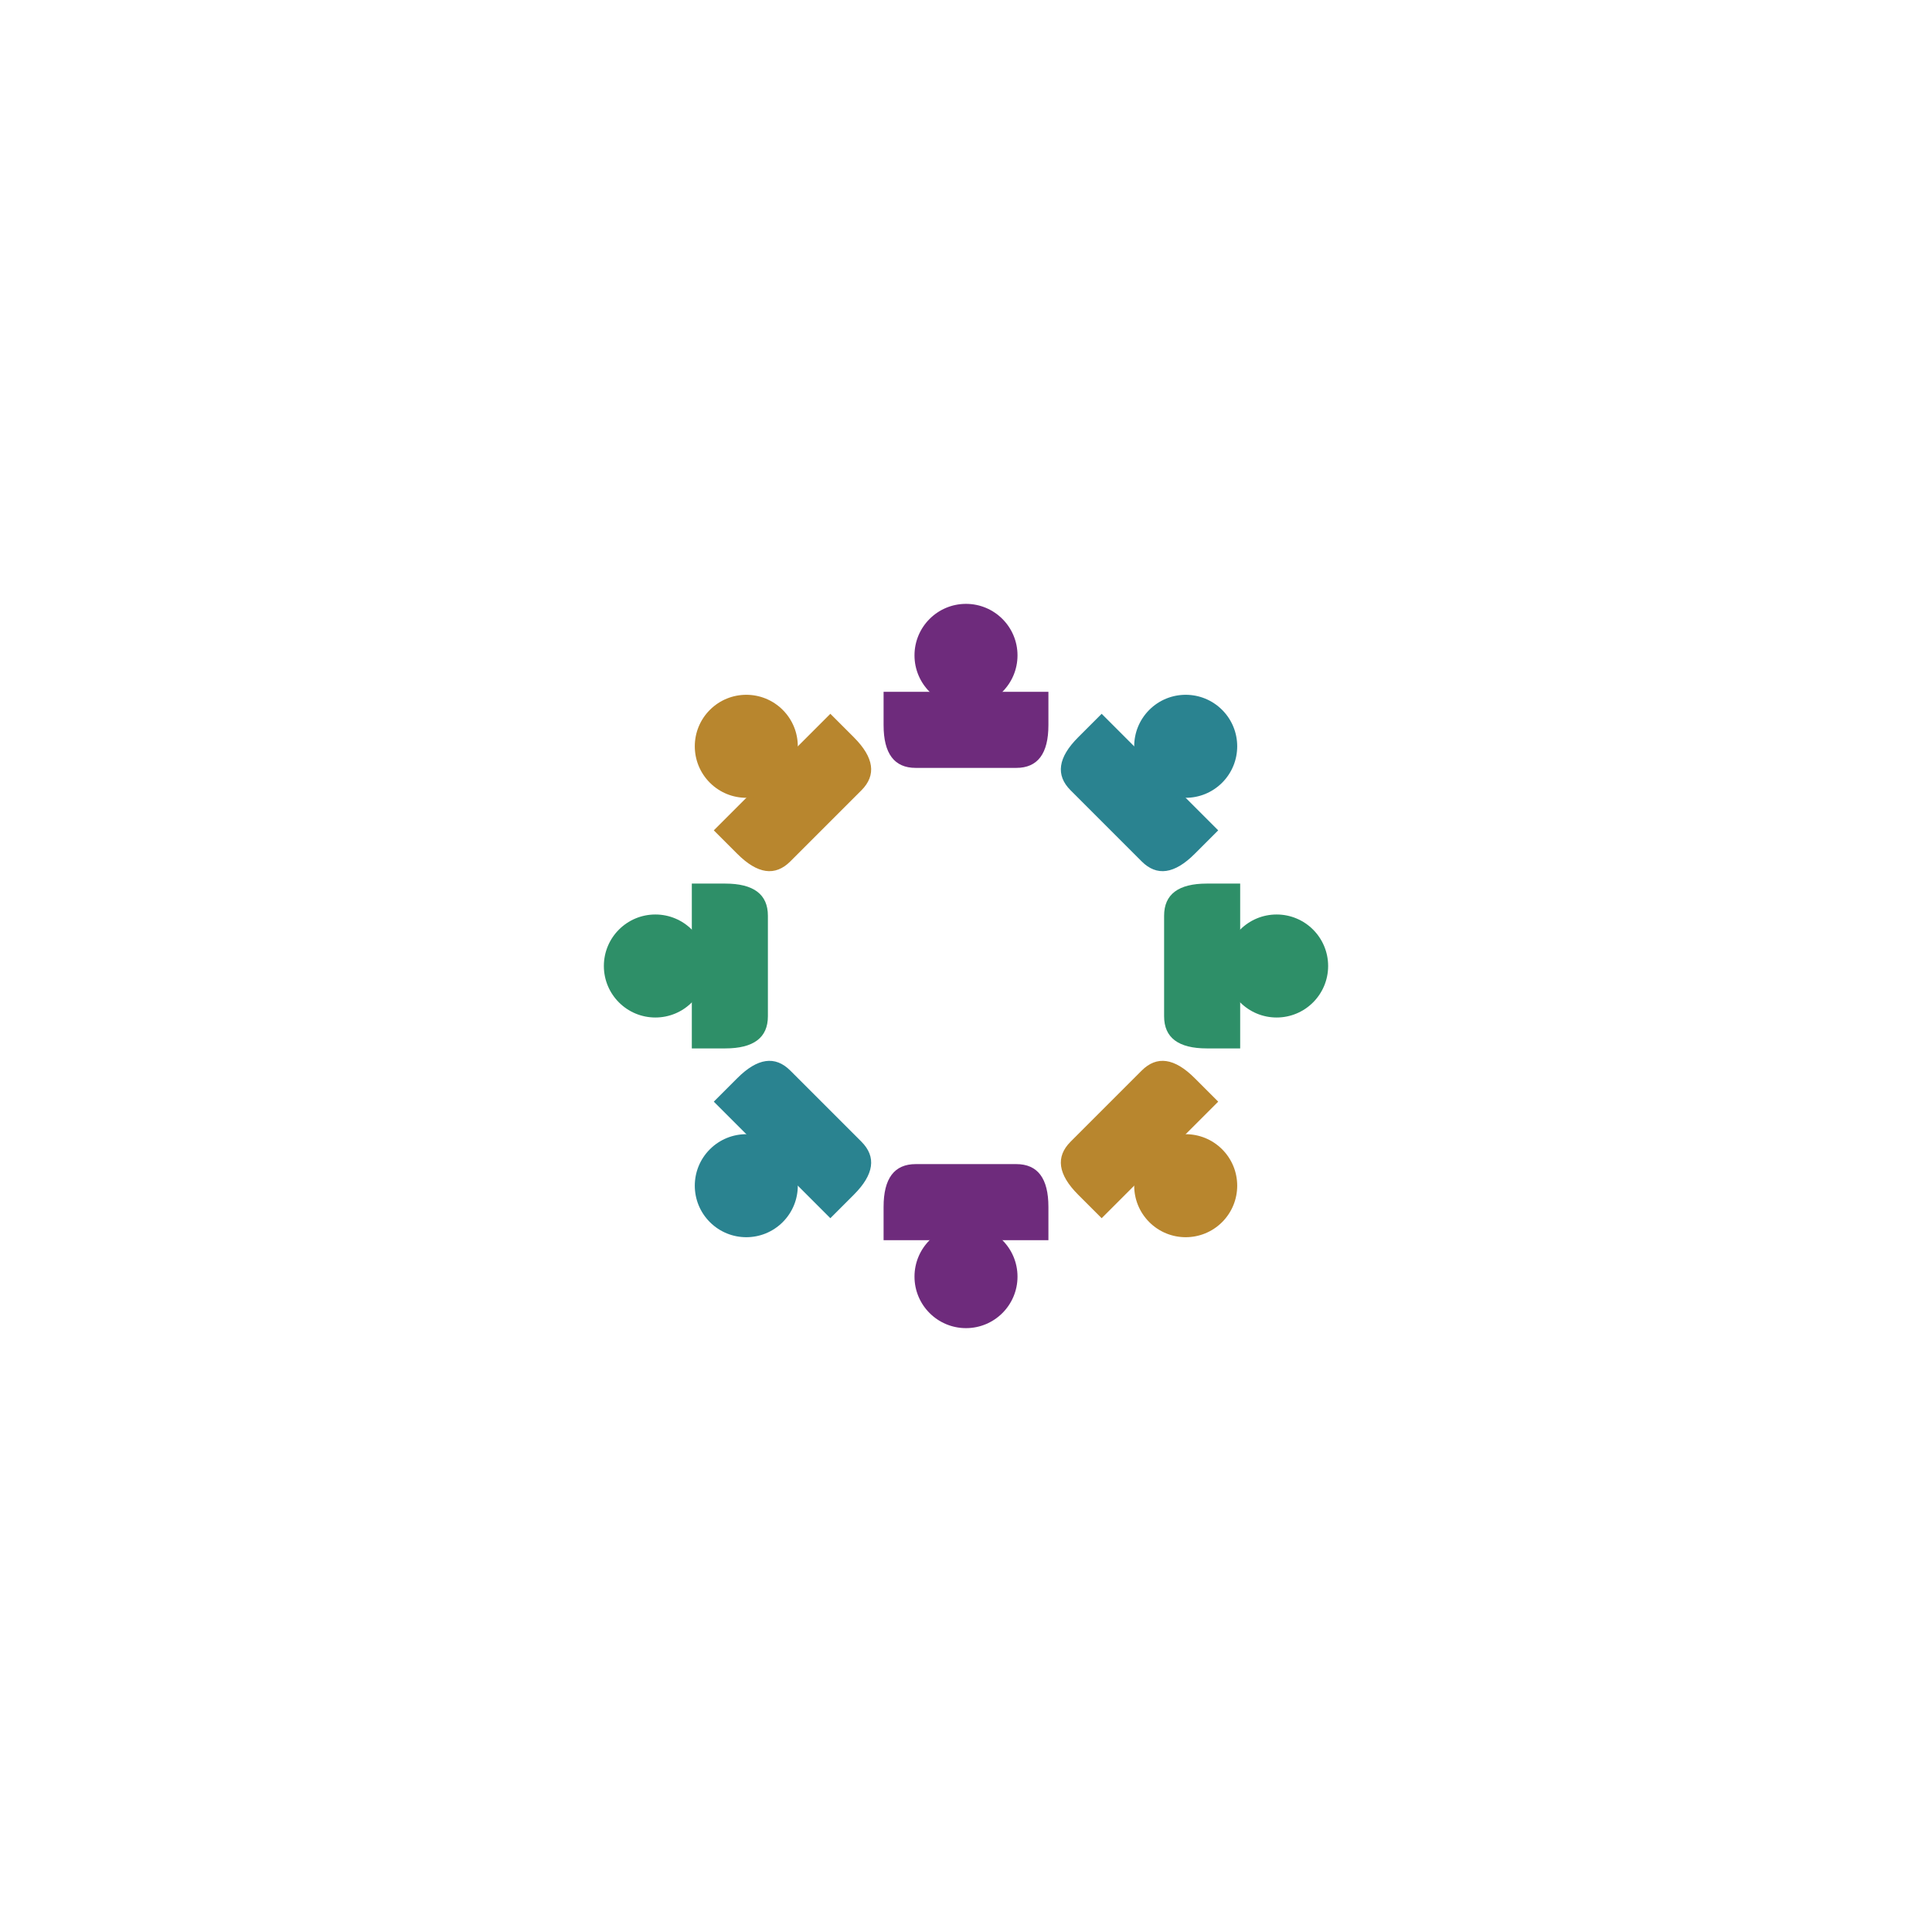
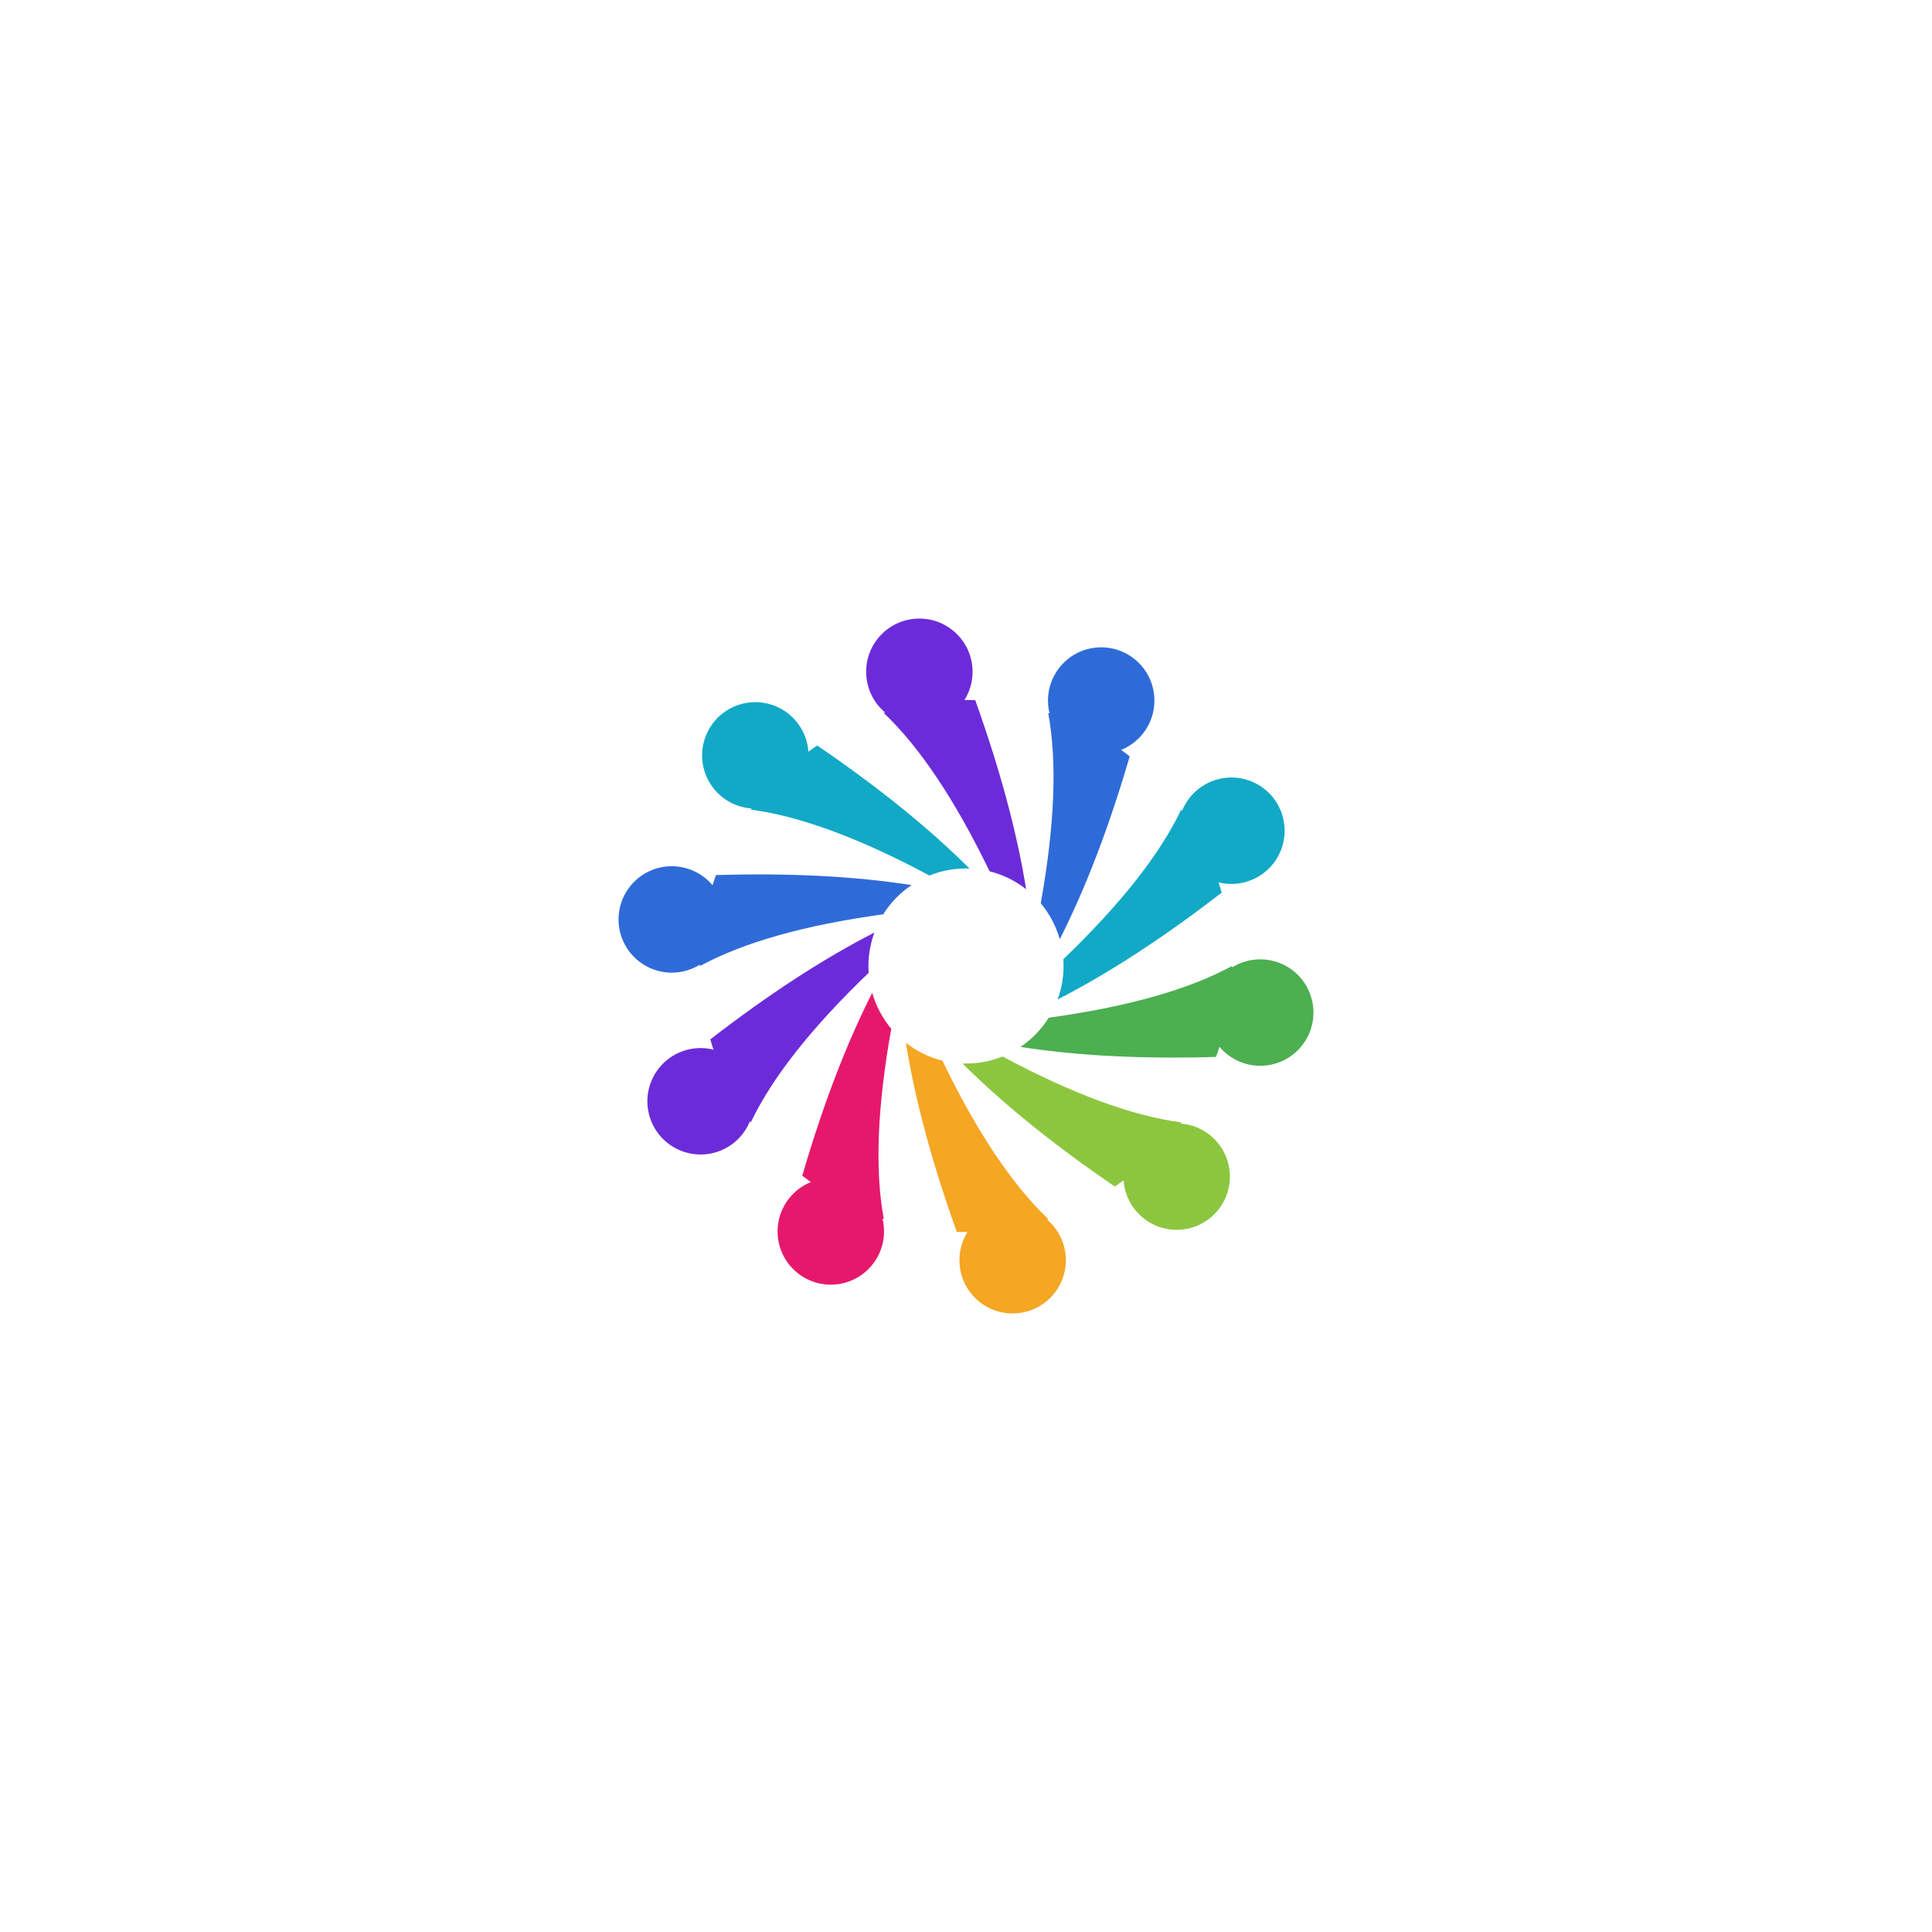
<svg xmlns="http://www.w3.org/2000/svg" width="1024" height="1024" viewBox="0 0 1024 1024" fill="none">
-   <g transform="translate(512 512) scale(8.4) translate(-32 -32)">
-     <g transform="translate(32.00 17.00) rotate(-180.0)" fill="#6E2B7C">
-       <path class="body" d="M -3.172 -2.5 L 3.172 -2.5 Q 5.2 -2.5 5.2 0.2 L 5.2 2.3 L -5.2 2.3 L -5.2 0.2 Q -5.2 -2.5 -3.172 -2.5 Z" />
-       <circle class="head" cy="4.6" r="3.25" />
+   <g transform="translate(512 512) scale(9.4) translate(-32 -32)">
+     <g transform="rotate(0 32 32)" fill="#6C2BD9">
+       <path d="M 27.36 17.73 A 15 15 0 0 1 32.52 17.01 Q 34.62 22.87 35.39 27.67 A 5.5 5.5 0 0 0 33.33 26.66 Q 30.40 20.61 27.36 17.73 Z" />
+       <circle cx="29.37" cy="15.41" r="3" />
    </g>
-     <g transform="translate(42.61 21.39) rotate(-135.0)" fill="#2A8390">
-       <path class="body" d="M -3.172 -2.5 L 3.172 -2.5 Q 5.2 -2.5 5.2 0.2 L 5.2 2.3 L -5.2 2.3 L -5.2 0.2 Q -5.2 -2.5 -3.172 -2.5 Z" />
-       <circle class="head" cy="4.6" r="3.25" />
+     <g transform="rotate(36 32 32)" fill="#2F6BD8">
+       <path d="M 27.36 17.73 A 15 15 0 0 1 32.52 17.01 Q 34.62 22.87 35.39 27.67 A 5.5 5.5 0 0 0 33.33 26.66 Q 30.40 20.61 27.36 17.73 Z" />
+       <circle cx="29.37" cy="15.41" r="3" />
    </g>
-     <g transform="translate(47.00 32.00) rotate(-90.0)" fill="#2E8F68">
-       <path class="body" d="M -3.172 -2.5 L 3.172 -2.5 Q 5.2 -2.5 5.2 0.2 L 5.2 2.3 L -5.2 2.3 L -5.2 0.2 Q -5.2 -2.5 -3.172 -2.5 Z" />
-       <circle class="head" cy="4.6" r="3.25" />
+     <g transform="rotate(72 32 32)" fill="#12A9C6">
+       <path d="M 27.36 17.73 A 15 15 0 0 1 32.52 17.01 Q 34.62 22.87 35.39 27.67 A 5.5 5.5 0 0 0 33.33 26.66 Q 30.40 20.61 27.36 17.73 Z" />
+       <circle cx="29.37" cy="15.41" r="3" />
    </g>
-     <g transform="translate(42.61 42.61) rotate(-45.0)" fill="#B8862E">
-       <path class="body" d="M -3.172 -2.5 L 3.172 -2.5 Q 5.2 -2.5 5.2 0.2 L 5.2 2.3 L -5.2 2.3 L -5.2 0.2 Q -5.2 -2.5 -3.172 -2.5 Z" />
-       <circle class="head" cy="4.6" r="3.25" />
+     <g transform="rotate(108 32 32)" fill="#4CAF50">
+       <path d="M 27.36 17.73 A 15 15 0 0 1 32.52 17.01 Q 34.62 22.87 35.39 27.67 A 5.5 5.5 0 0 0 33.33 26.66 Q 30.40 20.61 27.36 17.73 Z" />
+       <circle cx="29.37" cy="15.41" r="3" />
    </g>
-     <g transform="translate(32.00 47.00) rotate(0.0)" fill="#6E2B7C">
-       <path class="body" d="M -3.172 -2.5 L 3.172 -2.5 Q 5.2 -2.5 5.2 0.2 L 5.2 2.3 L -5.2 2.3 L -5.2 0.2 Q -5.2 -2.5 -3.172 -2.5 Z" />
-       <circle class="head" cy="4.6" r="3.25" />
+     <g transform="rotate(144 32 32)" fill="#8CC63F">
+       <path d="M 27.36 17.73 A 15 15 0 0 1 32.52 17.01 Q 34.62 22.87 35.39 27.67 A 5.5 5.5 0 0 0 33.33 26.66 Q 30.40 20.61 27.36 17.73 Z" />
+       <circle cx="29.37" cy="15.41" r="3" />
    </g>
-     <g transform="translate(21.39 42.61) rotate(45.0)" fill="#2A8390">
-       <path class="body" d="M -3.172 -2.5 L 3.172 -2.5 Q 5.2 -2.5 5.2 0.2 L 5.2 2.3 L -5.2 2.3 L -5.2 0.2 Q -5.2 -2.5 -3.172 -2.5 Z" />
-       <circle class="head" cy="4.6" r="3.25" />
+     <g transform="rotate(180 32 32)" fill="#F5A623">
+       <path d="M 27.36 17.73 A 15 15 0 0 1 32.52 17.01 Q 34.62 22.87 35.39 27.67 A 5.5 5.5 0 0 0 33.33 26.66 Q 30.40 20.61 27.36 17.73 Z" />
+       <circle cx="29.37" cy="15.41" r="3" />
    </g>
-     <g transform="translate(17.00 32.00) rotate(90.0)" fill="#2E8F68">
-       <path class="body" d="M -3.172 -2.5 L 3.172 -2.5 Q 5.2 -2.5 5.2 0.2 L 5.2 2.3 L -5.2 2.3 L -5.2 0.2 Q -5.2 -2.5 -3.172 -2.5 Z" />
-       <circle class="head" cy="4.6" r="3.25" />
+     <g transform="rotate(216 32 32)" fill="#E6186C">
+       <path d="M 27.36 17.73 A 15 15 0 0 1 32.52 17.01 Q 34.62 22.87 35.39 27.67 A 5.5 5.5 0 0 0 33.33 26.66 Q 30.40 20.61 27.36 17.73 Z" />
+       <circle cx="29.37" cy="15.41" r="3" />
    </g>
-     <g transform="translate(21.39 21.39) rotate(135.0)" fill="#B8862E">
-       <path class="body" d="M -3.172 -2.5 L 3.172 -2.5 Q 5.2 -2.5 5.2 0.2 L 5.2 2.3 L -5.2 2.3 L -5.2 0.2 Q -5.2 -2.5 -3.172 -2.5 Z" />
-       <circle class="head" cy="4.6" r="3.25" />
+     <g transform="rotate(252 32 32)" fill="#6C2BD9">
+       <path d="M 27.36 17.73 A 15 15 0 0 1 32.52 17.01 Q 34.62 22.87 35.39 27.67 A 5.5 5.5 0 0 0 33.33 26.66 Q 30.40 20.61 27.36 17.73 Z" />
+       <circle cx="29.37" cy="15.41" r="3" />
+     </g>
+     <g transform="rotate(288 32 32)" fill="#2F6BD8">
+       <path d="M 27.36 17.73 A 15 15 0 0 1 32.52 17.01 Q 34.62 22.87 35.39 27.67 A 5.5 5.5 0 0 0 33.33 26.66 Q 30.40 20.61 27.36 17.73 Z" />
+       <circle cx="29.37" cy="15.41" r="3" />
+     </g>
+     <g transform="rotate(324 32 32)" fill="#12A9C6">
+       <path d="M 27.36 17.73 A 15 15 0 0 1 32.52 17.01 Q 34.62 22.87 35.39 27.67 A 5.5 5.5 0 0 0 33.33 26.66 Q 30.40 20.61 27.36 17.73 Z" />
+       <circle cx="29.37" cy="15.41" r="3" />
    </g>
  </g>
</svg>
